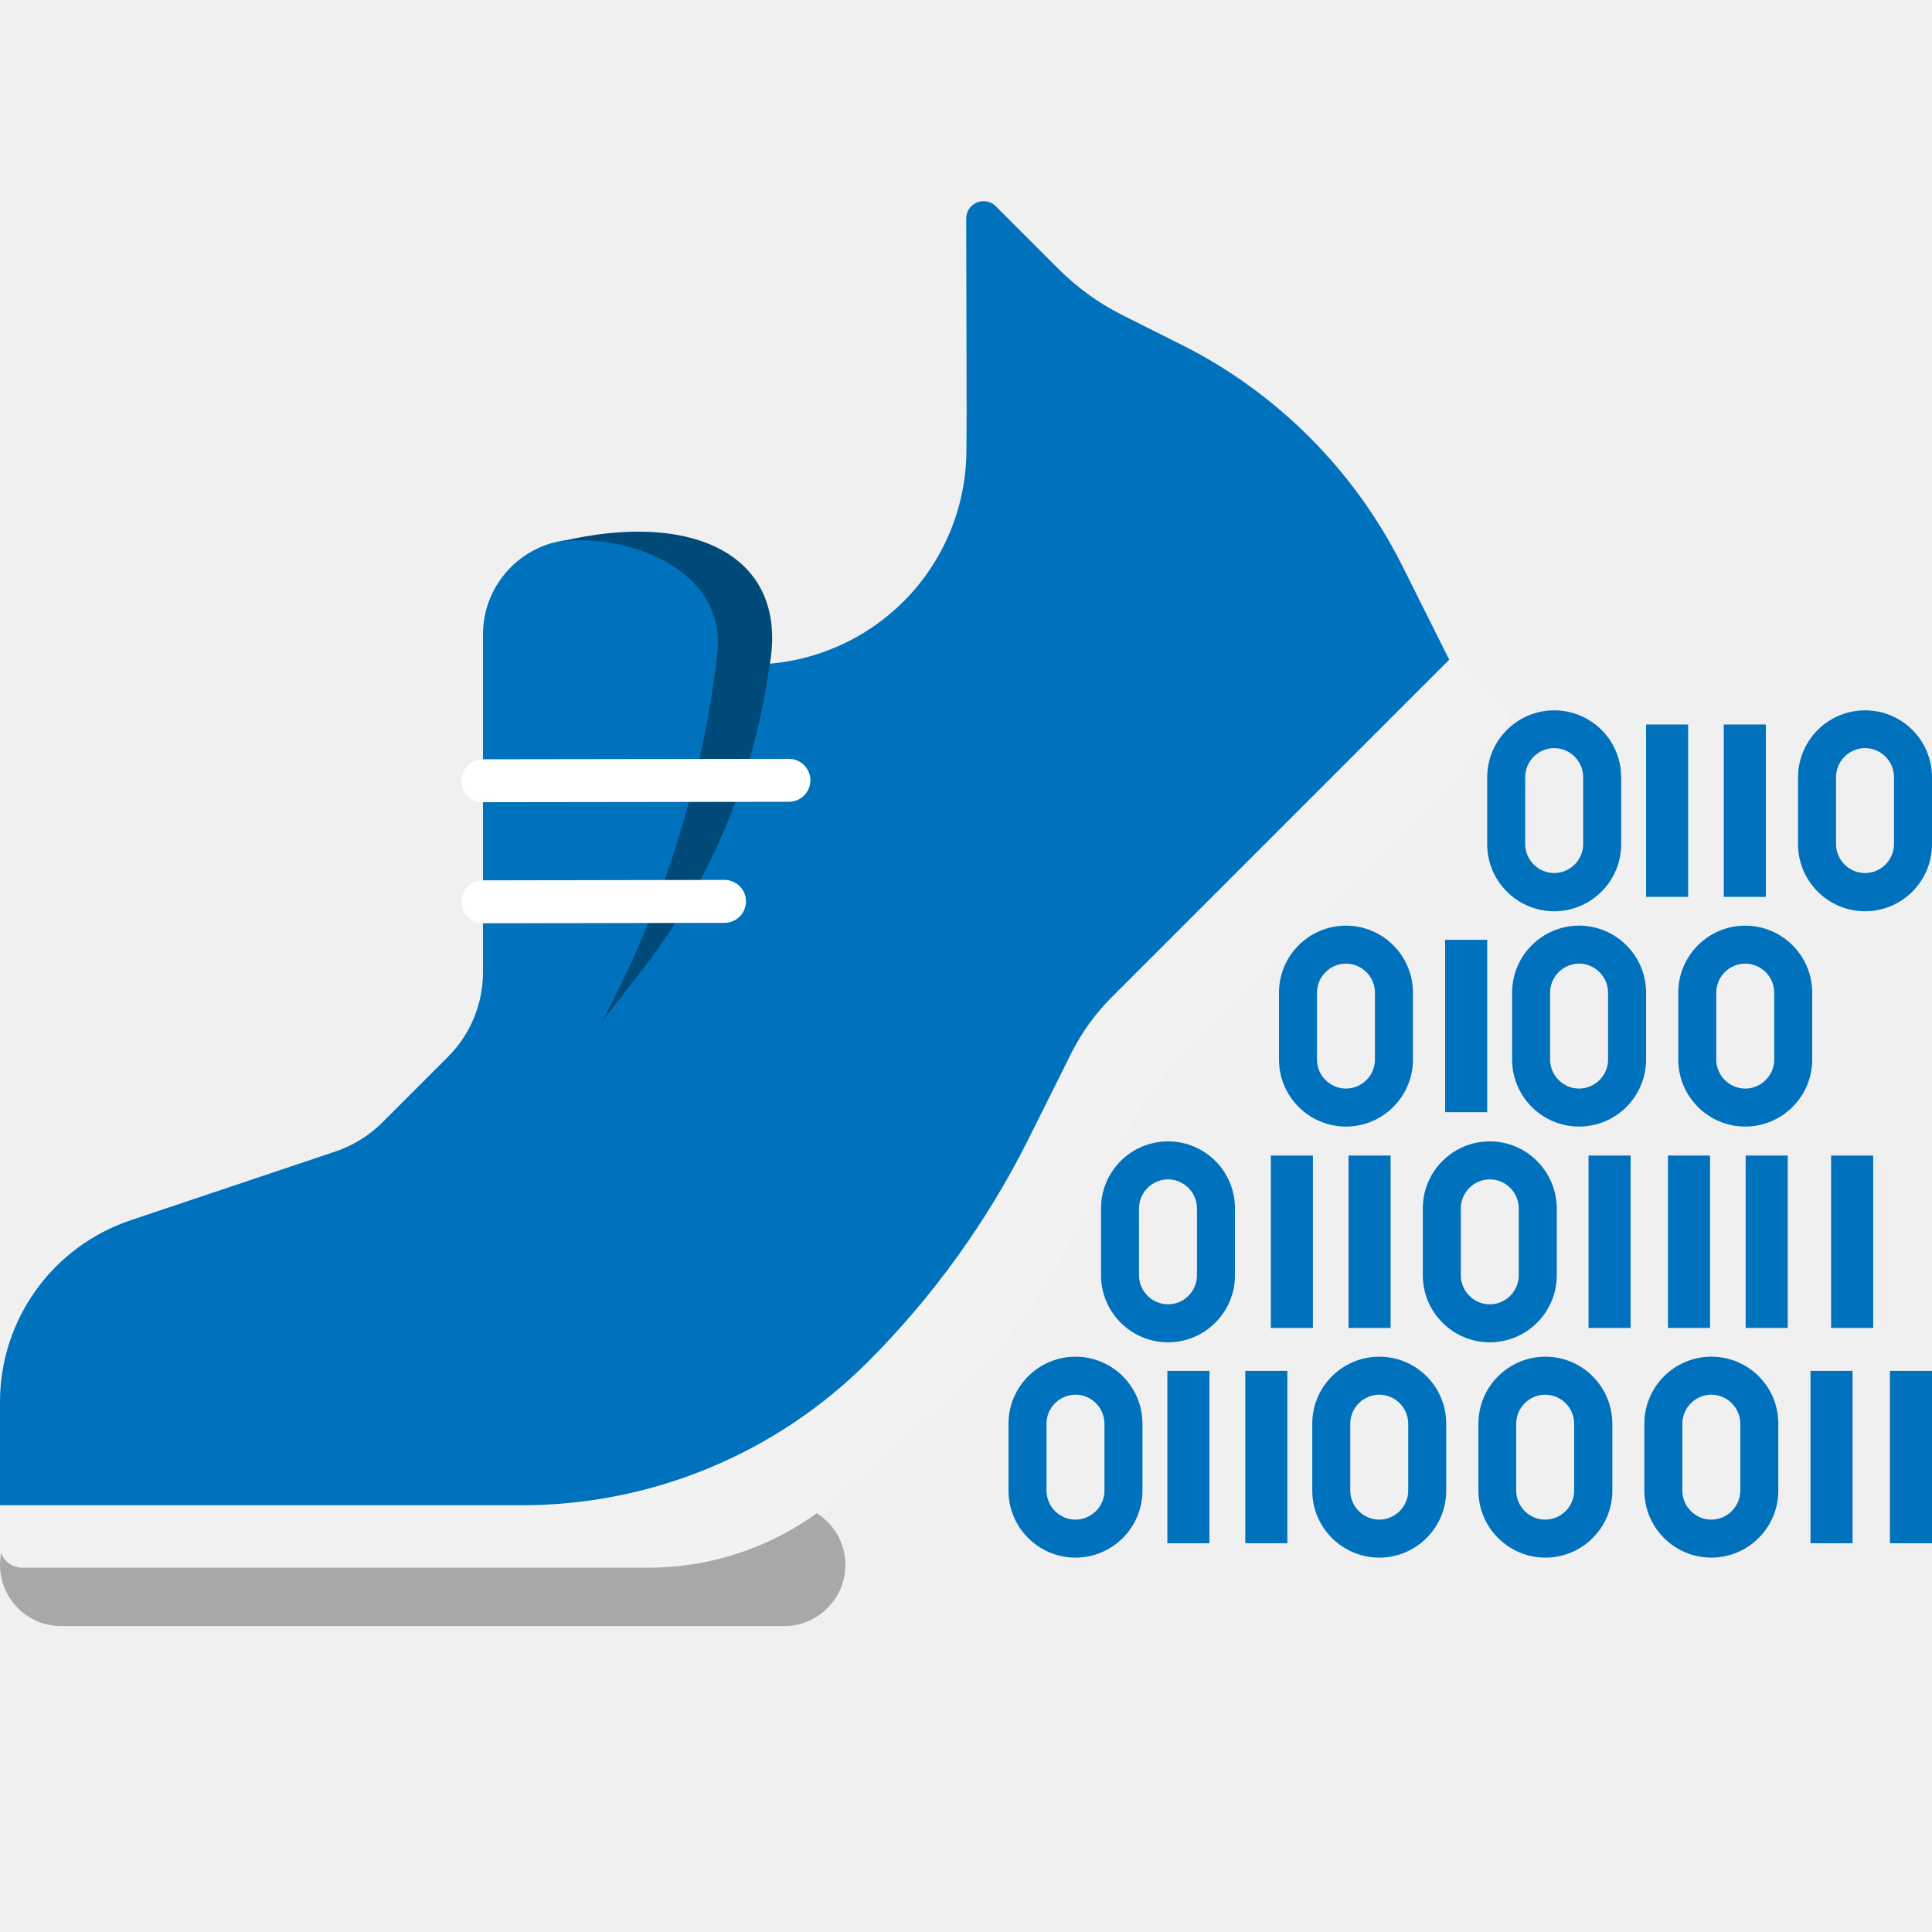
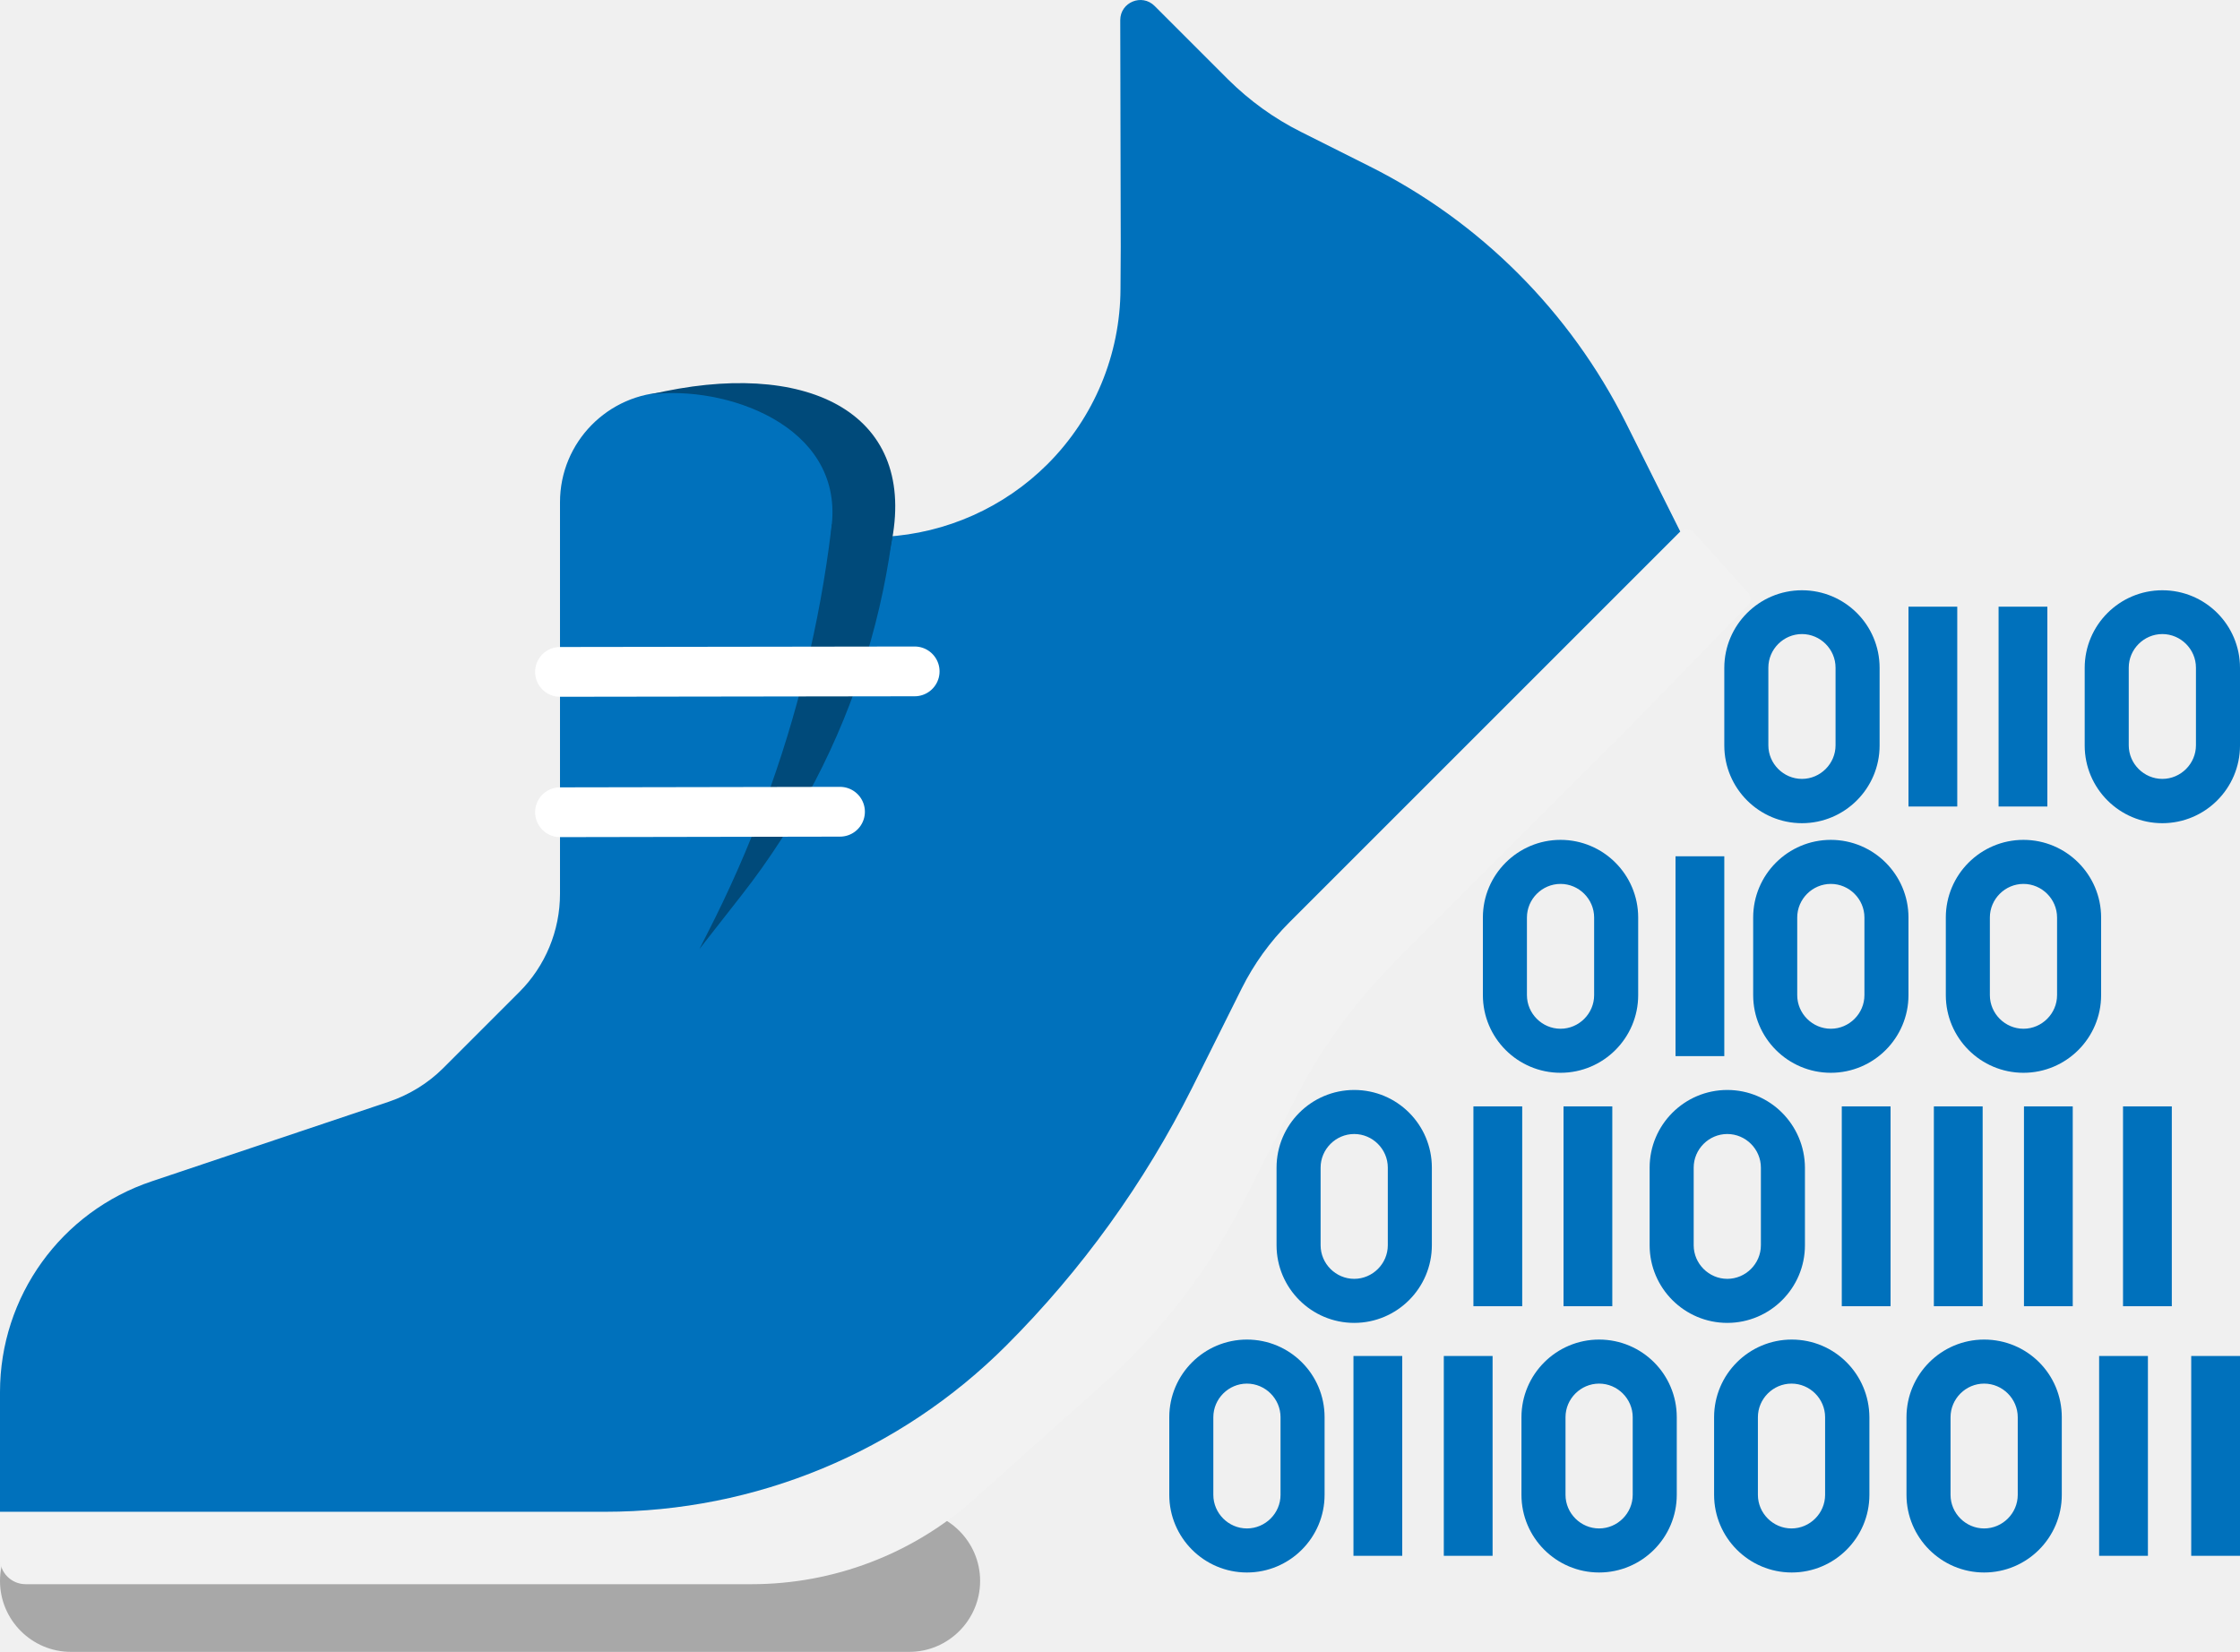
- <svg xmlns="http://www.w3.org/2000/svg" xmlns:xlink="http://www.w3.org/1999/xlink" version="1.1" id="Layer_3_copy_2" x="0px" y="0px" viewBox="0 0 900 900" style="enable-background:new 0 0 900 900;" xml:space="preserve">
-   <style type="text/css">
+ <svg xmlns="http://www.w3.org/2000/svg" xmlns:xlink="http://www.w3.org/1999/xlink" version="1.1" id="Layer_3_copy_2" x="0px" y="0px" viewBox="0 0 900 663.791" xml:space="preserve" width="900" height="663.791">
+   <defs id="defs3464" />
+   <style type="text/css" id="style3356">
	.st0{opacity:0.3;}
	.st1{fill:#F2F2F2;}
	.st2{fill:#0071BC;}
	.st3{clip-path:url(#SVGID_2_);fill:#004A7A;}
	.st4{fill:none;stroke:#FFFFFF;stroke-width:20;stroke-linecap:round;stroke-miterlimit:10;}
	.st5{fill:#004A7A;}
</style>
-   <path class="st0" d="M365.3,700.5H28.5C12.8,700.5,0,713.3,0,729v0c0,15.7,12.8,28.5,28.5,28.5h336.8c15.7,0,28.5-12.8,28.5-28.5v0  C393.8,713.3,381,700.5,365.3,700.5z" />
-   <path class="st1" d="M10.3,730.3H302c32.9,0,64.7-12.1,89.3-34.1l51.5-46c24-21.4,43.7-47.2,58.1-76l18.6-37.1  c10.5-21.1,24.4-40.3,41-56.9l87.4-87.4l54.3-55.7c1.4-1.5,1.5-3.8,0.1-5.3l-21.7-24.1c-1.5-1.7-4.1-1.7-5.6-0.1l-18.2,18.2L0,674.1  v46C0,725.7,4.6,730.3,10.3,730.3z" />
-   <path class="st2" d="M0,701.2h243.1c60.5,0,118.4-24,161.2-66.8l0,0c30.3-30.3,55.5-65.3,74.7-103.6l19.9-39.9  c4.9-9.8,11.3-18.7,19.1-26.5l100.8-100.8l56.3-56.3l-21.8-43.6c-22.4-44.7-58.6-81-103.3-103.3l-27.3-13.7  c-10.8-5.4-20.6-12.5-29.2-21l-29.6-29.6c-5.1-5.1-13.8-1.5-13.8,5.7l0.2,91.1l-0.1,16.9c-0.1,26.4-10.6,51.7-29.3,70.4l0,0  c-17.4,17.4-40.7,27.8-65.3,29.2h0c-11.4,0.6-10.1-31.3-18-39.6l-28.2-13c-5.7-6-32.8-5.7-41.1-5.5h0c-24,0.5-43.3,20.1-43.3,44.2  v157.4c0,14.8-5.9,29-16.3,39.4l-30.6,30.6c-6.1,6.1-13.6,10.7-21.8,13.5L61,568.4c-36.5,12.2-61,46.3-61,84.7V701.2z" />
-   <g>
-     <defs>
-       <path id="SVGID_1_" d="M0,701.2h243.1c60.5,0,118.4-24,161.2-66.8l0,0c30.3-30.3,55.5-65.3,74.7-103.6l19.9-39.9    c4.9-9.8,11.3-18.7,19.1-26.5l100.8-100.8l56.3-56.3l-21.8-43.6c-22.4-44.7-58.6-81-103.3-103.3l-27.3-13.7    c-10.8-5.4-20.6-12.5-29.2-21l-29.6-29.6c-5.1-5.1-13.8-1.5-13.8,5.7l0.2,91.1l-0.1,16.9c-0.1,26.4-10.6,51.7-29.3,70.4l0,0    c-17.4,17.4-40.7,27.8-65.3,29.2h0c-11.4,0.6-22.5-3.8-30.4-12.1l-34.9-36.8c-5.7-6-13.6-9.3-21.9-9.1h0    c-24,0.5-43.3,20.1-43.3,44.2v157.4c0,14.8-5.9,29-16.3,39.4l-30.6,30.6c-6.1,6.1-13.6,10.7-21.8,13.5L61,568.4    c-36.5,12.2-61,46.3-61,84.7V701.2z" />
+   <path class="st0" d="m 365.3,606.791 -336.8,0 c -15.7,0 -28.5,12.8 -28.5,28.5 l 0,0 c 0,15.7 12.8,28.5 28.5,28.5 l 336.8,0 c 15.7,0 28.5,-12.8 28.5,-28.5 l 0,0 c 0,-15.7 -12.8,-28.5 -28.5,-28.5 z" id="path3358" style="opacity:0.3" />
+   <path class="st1" d="m 10.3,636.591 291.7,0 c 32.9,0 64.7,-12.1 89.3,-34.1 l 51.5,-46 c 24,-21.4 43.7,-47.2 58.1,-76 l 18.6,-37.1 c 10.5,-21.1 24.4,-40.3 41,-56.9 l 87.4,-87.4 54.3,-55.7 c 1.4,-1.5 1.5,-3.8 0.1,-5.3 l -21.7,-24.1 c -1.5,-1.7 -4.1,-1.7 -5.6,-0.1 l -18.2,18.2 -656.8,348.3 0,46 c 0,5.6 4.6,10.2 10.3,10.2 z" id="path3360" style="fill:#f2f2f2" />
+   <path class="st2" d="m 0,607.491 243.1,0 c 60.5,0 118.4,-24 161.2,-66.8 l 0,0 c 30.3,-30.3 55.5,-65.3 74.7,-103.6 l 19.9,-39.9 c 4.9,-9.8 11.3,-18.7 19.1,-26.5 l 100.8,-100.8 56.3,-56.3 -21.8,-43.6 C 630.9,125.291 594.7,88.991 550,66.691 l -27.3,-13.7 c -10.8,-5.4 -20.6,-12.5 -29.2,-21 L 463.9,2.391 c -5.1,-5.1 -13.8,-1.5 -13.8,5.7 l 0.2,91.1 -0.1,16.9 c -0.1,26.4 -10.6,51.7 -29.3,70.4 l 0,0 c -17.4,17.4 -40.7,27.8 -65.3,29.2 l 0,0 c -11.4,0.6 -10.1,-31.3 -18,-39.6 l -28.2,-13 c -5.7,-6 -32.8,-5.7 -41.1,-5.5 l 0,0 c -24,0.5 -43.3,20.1 -43.3,44.2 l 0,157.4 c 0,14.8 -5.9,29 -16.3,39.4 l -30.6,30.6 c -6.1,6.1 -13.6,10.7 -21.8,13.5 l -95.3,32 c -36.5,12.2 -61,46.3 -61,84.7 l 0,48.1 z" id="path3362" style="fill:#0071bc" />
+   <g id="g3364" transform="translate(0,-93.70921)">
+     <defs id="defs3366">
+       <path id="SVGID_1_" d="m 0,701.2 243.1,0 c 60.5,0 118.4,-24 161.2,-66.8 l 0,0 c 30.3,-30.3 55.5,-65.3 74.7,-103.6 l 19.9,-39.9 c 4.9,-9.8 11.3,-18.7 19.1,-26.5 L 618.8,363.6 675.1,307.3 653.3,263.7 C 630.9,219 594.7,182.7 550,160.4 l -27.3,-13.7 c -10.8,-5.4 -20.6,-12.5 -29.2,-21 L 463.9,96.1 c -5.1,-5.1 -13.8,-1.5 -13.8,5.7 l 0.2,91.1 -0.1,16.9 c -0.1,26.4 -10.6,51.7 -29.3,70.4 l 0,0 c -17.4,17.4 -40.7,27.8 -65.3,29.2 l 0,0 c -11.4,0.6 -22.5,-3.8 -30.4,-12.1 l -34.9,-36.8 c -5.7,-6 -13.6,-9.3 -21.9,-9.1 l 0,0 c -24,0.5 -43.3,20.1 -43.3,44.2 l 0,157.4 c 0,14.8 -5.9,29 -16.3,39.4 L 178.2,523 c -6.1,6.1 -13.6,10.7 -21.8,13.5 L 61,568.4 C 24.5,580.6 0,614.7 0,653.1 l 0,48.1 z" />
    </defs>
    <clipPath id="SVGID_2_">
-       <use xlink:href="#SVGID_1_" style="overflow:visible;" />
+       <use xlink:href="#SVGID_1_" style="overflow:visible" id="use3370" x="0" y="0" width="100%" height="100%" />
    </clipPath>
-     <path class="st3" d="M337.5,250L337.5,250c-0.3,76.1-18.6,151.1-53.3,218.8l-3.2,6.3l16.9-21.6c45.3-57.8,67.5-130.3,62.4-203.5v0   H337.5z" />
+     <path class="st3" d="m 337.5,250 0,0 c -0.3,76.1 -18.6,151.1 -53.3,218.8 l -3.2,6.3 16.9,-21.6 C 343.2,395.7 365.4,323.2 360.3,250 l 0,0 -22.8,0 z" id="path3372" clip-path="url(#SVGID_2_)" style="fill:#004a7a" />
  </g>
-   <line class="st4" x1="225" y1="363.7" x2="367.5" y2="363.5" />
-   <line class="st4" x1="225" y1="420.1" x2="337.5" y2="419.9" />
-   <g>
-     <path class="st2" d="M724,330.9c-17.2,0-31.2,14-31.2,31.2v31.2c0,17.2,14,31.2,31.2,31.2c17.2,0,31.2-14,31.2-31.2v-31.2   C755.2,344.8,741.2,330.9,724,330.9z M737.5,393.2c0,7.4-6.1,13.5-13.5,13.5c-7.4,0-13.5-6.1-13.5-13.5v-31.2   c0-7.4,6.1-13.5,13.5-13.5c7.4,0,13.5,6.1,13.5,13.5V393.2z" />
-     <path class="st2" d="M868.8,330.9c-17.2,0-31.2,14-31.2,31.2v31.2c0,17.2,14,31.2,31.2,31.2c17.2,0,31.2-14,31.2-31.2v-31.2   C900,344.8,886,330.9,868.8,330.9z M882.3,393.2c0,7.4-6.1,13.5-13.5,13.5c-7.4,0-13.5-6.1-13.5-13.5v-31.2   c0-7.4,6.1-13.5,13.5-13.5c7.4,0,13.5,6.1,13.5,13.5V393.2z" />
-     <g>
-       <rect x="766.8" y="337.5" class="st2" width="19.6" height="80.3" />
+   <line class="st4" x1="225" y1="269.991" x2="367.5" y2="269.791" id="line3374" style="fill:none;stroke:#ffffff;stroke-width:20;stroke-linecap:round;stroke-miterlimit:10" />
+   <line class="st4" x1="225" y1="326.391" x2="337.5" y2="326.191" id="line3376" style="fill:none;stroke:#ffffff;stroke-width:20;stroke-linecap:round;stroke-miterlimit:10" />
+   <g id="g3378" transform="translate(0,-93.70921)">
+     <path class="st2" d="m 724,330.9 c -17.2,0 -31.2,14 -31.2,31.2 l 0,31.2 c 0,17.2 14,31.2 31.2,31.2 17.2,0 31.2,-14 31.2,-31.2 l 0,-31.2 c 0,-17.3 -14,-31.2 -31.2,-31.2 z m 13.5,62.3 c 0,7.4 -6.1,13.5 -13.5,13.5 -7.4,0 -13.5,-6.1 -13.5,-13.5 l 0,-31.2 c 0,-7.4 6.1,-13.5 13.5,-13.5 7.4,0 13.5,6.1 13.5,13.5 l 0,31.2 z" id="path3380" style="fill:#0071bc" />
+     <path class="st2" d="m 868.8,330.9 c -17.2,0 -31.2,14 -31.2,31.2 l 0,31.2 c 0,17.2 14,31.2 31.2,31.2 17.2,0 31.2,-14 31.2,-31.2 l 0,-31.2 c 0,-17.3 -14,-31.2 -31.2,-31.2 z m 13.5,62.3 c 0,7.4 -6.1,13.5 -13.5,13.5 -7.4,0 -13.5,-6.1 -13.5,-13.5 l 0,-31.2 c 0,-7.4 6.1,-13.5 13.5,-13.5 7.4,0 13.5,6.1 13.5,13.5 l 0,31.2 z" id="path3382" style="fill:#0071bc" />
+     <g id="g3384">
+       <rect x="766.8" y="337.5" class="st2" width="19.6" height="80.3" id="rect3386" style="fill:#0071bc" />
    </g>
-     <g>
-       <rect x="803" y="337.5" class="st2" width="19.6" height="80.3" />
+     <g id="g3388">
+       <rect x="803" y="337.5" class="st2" width="19.6" height="80.3" id="rect3390" style="fill:#0071bc" />
    </g>
  </g>
-   <g>
-     <path class="st2" d="M501,632c-17.2,0-31.2,14-31.2,31.2v31.2c0,17.2,14,31.2,31.2,31.2c17.2,0,31.2-14,31.2-31.2v-31.2   C532.2,645.9,518.2,632,501,632z M514.5,694.4c0,7.4-6.1,13.5-13.5,13.5c-7.4,0-13.5-6.1-13.5-13.5v-31.2c0-7.4,6.1-13.5,13.5-13.5   c7.4,0,13.5,6.1,13.5,13.5V694.4z" />
-     <path class="st2" d="M642.5,632c-17.2,0-31.2,14-31.2,31.2v31.2c0,17.2,14,31.2,31.2,31.2c17.2,0,31.2-14,31.2-31.2v-31.2   C673.7,645.9,659.7,632,642.5,632z M656,694.4c0,7.4-6.1,13.5-13.5,13.5c-7.4,0-13.5-6.1-13.5-13.5v-31.2c0-7.4,6.1-13.5,13.5-13.5   c7.4,0,13.5,6.1,13.5,13.5V694.4z" />
-     <g>
-       <rect x="543.8" y="638.6" class="st2" width="19.6" height="80.3" />
+   <g id="g3392" transform="translate(0,-93.70921)">
+     <path class="st2" d="m 501,632 c -17.2,0 -31.2,14 -31.2,31.2 l 0,31.2 c 0,17.2 14,31.2 31.2,31.2 17.2,0 31.2,-14 31.2,-31.2 l 0,-31.2 c 0,-17.3 -14,-31.2 -31.2,-31.2 z m 13.5,62.4 c 0,7.4 -6.1,13.5 -13.5,13.5 -7.4,0 -13.5,-6.1 -13.5,-13.5 l 0,-31.2 c 0,-7.4 6.1,-13.5 13.5,-13.5 7.4,0 13.5,6.1 13.5,13.5 l 0,31.2 z" id="path3394" style="fill:#0071bc" />
+     <path class="st2" d="m 642.5,632 c -17.2,0 -31.2,14 -31.2,31.2 l 0,31.2 c 0,17.2 14,31.2 31.2,31.2 17.2,0 31.2,-14 31.2,-31.2 l 0,-31.2 c 0,-17.3 -14,-31.2 -31.2,-31.2 z m 13.5,62.4 c 0,7.4 -6.1,13.5 -13.5,13.5 -7.4,0 -13.5,-6.1 -13.5,-13.5 l 0,-31.2 c 0,-7.4 6.1,-13.5 13.5,-13.5 7.4,0 13.5,6.1 13.5,13.5 l 0,31.2 z" id="path3396" style="fill:#0071bc" />
+     <g id="g3398">
+       <rect x="543.8" y="638.6" class="st2" width="19.6" height="80.3" id="rect3400" style="fill:#0071bc" />
    </g>
-     <g>
-       <rect x="580.1" y="638.6" class="st2" width="19.6" height="80.3" />
+     <g id="g3402">
+       <rect x="580.1" y="638.6" class="st2" width="19.6" height="80.3" id="rect3404" style="fill:#0071bc" />
    </g>
-     <path class="st2" d="M797.2,632c-17.2,0-31.2,14-31.2,31.2v31.2c0,17.2,14,31.2,31.2,31.2c17.2,0,31.2-14,31.2-31.2v-31.2   C828.4,645.9,814.5,632,797.2,632z M810.7,694.4c0,7.4-6.1,13.5-13.5,13.5c-7.4,0-13.5-6.1-13.5-13.5v-31.2   c0-7.4,6.1-13.5,13.5-13.5c7.4,0,13.5,6.1,13.5,13.5V694.4z" />
-     <path class="st2" d="M719.9,632c-17.2,0-31.2,14-31.2,31.2v31.2c0,17.2,14,31.2,31.2,31.2c17.2,0,31.2-14,31.2-31.2v-31.2   C751,645.9,737.1,632,719.9,632z M733.3,694.4c0,7.4-6.1,13.5-13.5,13.5c-7.4,0-13.5-6.1-13.5-13.5v-31.2c0-7.4,6.1-13.5,13.5-13.5   c7.4,0,13.5,6.1,13.5,13.5V694.4z" />
-     <g>
-       <rect x="880.4" y="638.6" class="st2" width="19.6" height="80.3" />
+     <path class="st2" d="M 797.2,632 C 780,632 766,646 766,663.2 l 0,31.2 c 0,17.2 14,31.2 31.2,31.2 17.2,0 31.2,-14 31.2,-31.2 l 0,-31.2 c 0,-17.3 -13.9,-31.2 -31.2,-31.2 z m 13.5,62.4 c 0,7.4 -6.1,13.5 -13.5,13.5 -7.4,0 -13.5,-6.1 -13.5,-13.5 l 0,-31.2 c 0,-7.4 6.1,-13.5 13.5,-13.5 7.4,0 13.5,6.1 13.5,13.5 l 0,31.2 z" id="path3406" style="fill:#0071bc" />
+     <path class="st2" d="m 719.9,632 c -17.2,0 -31.2,14 -31.2,31.2 l 0,31.2 c 0,17.2 14,31.2 31.2,31.2 17.2,0 31.2,-14 31.2,-31.2 l 0,-31.2 C 751,645.9 737.1,632 719.9,632 Z m 13.4,62.4 c 0,7.4 -6.1,13.5 -13.5,13.5 -7.4,0 -13.5,-6.1 -13.5,-13.5 l 0,-31.2 c 0,-7.4 6.1,-13.5 13.5,-13.5 7.4,0 13.5,6.1 13.5,13.5 l 0,31.2 z" id="path3408" style="fill:#0071bc" />
+     <g id="g3410">
+       <rect x="880.4" y="638.6" class="st2" width="19.6" height="80.3" id="rect3412" style="fill:#0071bc" />
    </g>
-     <g>
-       <rect x="843.4" y="638.6" class="st2" width="19.6" height="80.3" />
+     <g id="g3414">
+       <rect x="843.4" y="638.6" class="st2" width="19.6" height="80.3" id="rect3416" style="fill:#0071bc" />
    </g>
  </g>
-   <g>
-     <path class="st2" d="M544.1,531.7c-17.2,0-31.2,14-31.2,31.2v31.2c0,17.2,14,31.2,31.2,31.2c17.2,0,31.2-14,31.2-31.2v-31.2   C575.3,545.7,561.4,531.7,544.1,531.7z M557.6,594.1c0,7.4-6.1,13.5-13.5,13.5c-7.4,0-13.5-6.1-13.5-13.5v-31.2   c0-7.4,6.1-13.5,13.5-13.5c7.4,0,13.5,6.1,13.5,13.5V594.1z" />
-     <path class="st2" d="M694,531.7c-17.2,0-31.2,14-31.2,31.2v31.2c0,17.2,14,31.2,31.2,31.2c17.2,0,31.2-14,31.2-31.2v-31.2   C725.1,545.7,711.2,531.7,694,531.7z M707.5,594.1c0,7.4-6.1,13.5-13.5,13.5c-7.4,0-13.5-6.1-13.5-13.5v-31.2   c0-7.4,6.1-13.5,13.5-13.5c7.4,0,13.5,6.1,13.5,13.5V594.1z" />
-     <g>
-       <rect x="592" y="538.3" class="st2" width="19.6" height="80.3" />
+   <g id="g3418" transform="translate(0,-93.70921)">
+     <path class="st2" d="m 544.1,531.7 c -17.2,0 -31.2,14 -31.2,31.2 l 0,31.2 c 0,17.2 14,31.2 31.2,31.2 17.2,0 31.2,-14 31.2,-31.2 l 0,-31.2 c 0,-17.2 -13.9,-31.2 -31.2,-31.2 z m 13.5,62.4 c 0,7.4 -6.1,13.5 -13.5,13.5 -7.4,0 -13.5,-6.1 -13.5,-13.5 l 0,-31.2 c 0,-7.4 6.1,-13.5 13.5,-13.5 7.4,0 13.5,6.1 13.5,13.5 l 0,31.2 z" id="path3420" style="fill:#0071bc" />
+     <path class="st2" d="m 694,531.7 c -17.2,0 -31.2,14 -31.2,31.2 l 0,31.2 c 0,17.2 14,31.2 31.2,31.2 17.2,0 31.2,-14 31.2,-31.2 l 0,-31.2 c -0.1,-17.2 -14,-31.2 -31.2,-31.2 z m 13.5,62.4 c 0,7.4 -6.1,13.5 -13.5,13.5 -7.4,0 -13.5,-6.1 -13.5,-13.5 l 0,-31.2 c 0,-7.4 6.1,-13.5 13.5,-13.5 7.4,0 13.5,6.1 13.5,13.5 l 0,31.2 z" id="path3422" style="fill:#0071bc" />
+     <g id="g3424">
+       <rect x="592" y="538.3" class="st2" width="19.6" height="80.3" id="rect3426" style="fill:#0071bc" />
    </g>
-     <g>
-       <rect x="628.2" y="538.3" class="st2" width="19.6" height="80.3" />
+     <g id="g3428">
+       <rect x="628.2" y="538.3" class="st2" width="19.6" height="80.3" id="rect3430" style="fill:#0071bc" />
    </g>
-     <g>
-       <rect x="777" y="538.3" class="st2" width="19.6" height="80.3" />
+     <g id="g3432">
+       <rect x="777" y="538.3" class="st2" width="19.6" height="80.3" id="rect3434" style="fill:#0071bc" />
    </g>
-     <g>
-       <rect x="740" y="538.3" class="st2" width="19.6" height="80.3" />
+     <g id="g3436">
+       <rect x="740" y="538.3" class="st2" width="19.6" height="80.3" id="rect3438" style="fill:#0071bc" />
    </g>
-     <g>
-       <rect x="813.2" y="538.3" class="st2" width="19.6" height="80.3" />
+     <g id="g3440">
+       <rect x="813.2" y="538.3" class="st2" width="19.6" height="80.3" id="rect3442" style="fill:#0071bc" />
    </g>
-     <g>
-       <rect x="853" y="538.3" class="st2" width="19.6" height="80.3" />
+     <g id="g3444">
+       <rect x="853" y="538.3" class="st2" width="19.6" height="80.3" id="rect3446" style="fill:#0071bc" />
    </g>
  </g>
-   <g>
-     <path class="st2" d="M627,431.2c-17.2,0-31.2,14-31.2,31.2v31.2c0,17.2,14,31.2,31.2,31.2c17.2,0,31.2-14,31.2-31.2v-31.2   C658.2,445.2,644.2,431.2,627,431.2z M640.5,493.6c0,7.4-6.1,13.5-13.5,13.5c-7.4,0-13.5-6.1-13.5-13.5v-31.2   c0-7.4,6.1-13.5,13.5-13.5c7.4,0,13.5,6.1,13.5,13.5V493.6z" />
-     <path class="st2" d="M813,431.2c-17.2,0-31.2,14-31.2,31.2v31.2c0,17.2,14,31.2,31.2,31.2c17.2,0,31.2-14,31.2-31.2v-31.2   C844.2,445.2,830.2,431.2,813,431.2z M826.5,493.6c0,7.4-6.1,13.5-13.5,13.5c-7.4,0-13.5-6.1-13.5-13.5v-31.2   c0-7.4,6.1-13.5,13.5-13.5c7.4,0,13.5,6.1,13.5,13.5V493.6z" />
-     <path class="st2" d="M735.6,431.2c-17.2,0-31.2,14-31.2,31.2v31.2c0,17.2,14,31.2,31.2,31.2c17.2,0,31.2-14,31.2-31.2v-31.2   C766.8,445.2,752.8,431.2,735.6,431.2z M749.1,493.6c0,7.4-6.1,13.5-13.5,13.5c-7.4,0-13.5-6.1-13.5-13.5v-31.2   c0-7.4,6.1-13.5,13.5-13.5c7.4,0,13.5,6.1,13.5,13.5V493.6z" />
-     <g>
-       <rect x="673.2" y="437.8" class="st2" width="19.6" height="80.3" />
+   <g id="g3448" transform="translate(0,-93.70921)">
+     <path class="st2" d="m 627,431.2 c -17.2,0 -31.2,14 -31.2,31.2 l 0,31.2 c 0,17.2 14,31.2 31.2,31.2 17.2,0 31.2,-14 31.2,-31.2 l 0,-31.2 c 0,-17.2 -14,-31.2 -31.2,-31.2 z m 13.5,62.4 c 0,7.4 -6.1,13.5 -13.5,13.5 -7.4,0 -13.5,-6.1 -13.5,-13.5 l 0,-31.2 c 0,-7.4 6.1,-13.5 13.5,-13.5 7.4,0 13.5,6.1 13.5,13.5 l 0,31.2 z" id="path3450" style="fill:#0071bc" />
+     <path class="st2" d="m 813,431.2 c -17.2,0 -31.2,14 -31.2,31.2 l 0,31.2 c 0,17.2 14,31.2 31.2,31.2 17.2,0 31.2,-14 31.2,-31.2 l 0,-31.2 c 0,-17.2 -14,-31.2 -31.2,-31.2 z m 13.5,62.4 c 0,7.4 -6.1,13.5 -13.5,13.5 -7.4,0 -13.5,-6.1 -13.5,-13.5 l 0,-31.2 c 0,-7.4 6.1,-13.5 13.5,-13.5 7.4,0 13.5,6.1 13.5,13.5 l 0,31.2 z" id="path3452" style="fill:#0071bc" />
+     <path class="st2" d="m 735.6,431.2 c -17.2,0 -31.2,14 -31.2,31.2 l 0,31.2 c 0,17.2 14,31.2 31.2,31.2 17.2,0 31.2,-14 31.2,-31.2 l 0,-31.2 c 0,-17.2 -14,-31.2 -31.2,-31.2 z m 13.5,62.4 c 0,7.4 -6.1,13.5 -13.5,13.5 -7.4,0 -13.5,-6.1 -13.5,-13.5 l 0,-31.2 c 0,-7.4 6.1,-13.5 13.5,-13.5 7.4,0 13.5,6.1 13.5,13.5 l 0,31.2 z" id="path3454" style="fill:#0071bc" />
+     <g id="g3456">
+       <rect x="673.2" y="437.8" class="st2" width="19.6" height="80.3" id="rect3458" style="fill:#0071bc" />
    </g>
  </g>
-   <path class="st5" d="M261.4,252.2c61.9-14.7,106.6,6.7,97,58.4c-9.6,51.7-28.5,34.3-24.2-6C338.5,264.3,291,248.4,261.4,252.2z" />
+   <path class="st5" d="m 261.4,158.491 c 61.9,-14.7 106.6,6.7 97,58.4 -9.6,51.7 -28.5,34.3 -24.2,-6 4.3,-40.3 -43.2,-56.2 -72.8,-52.4 z" id="path3460" style="fill:#004a7a" />
</svg>
